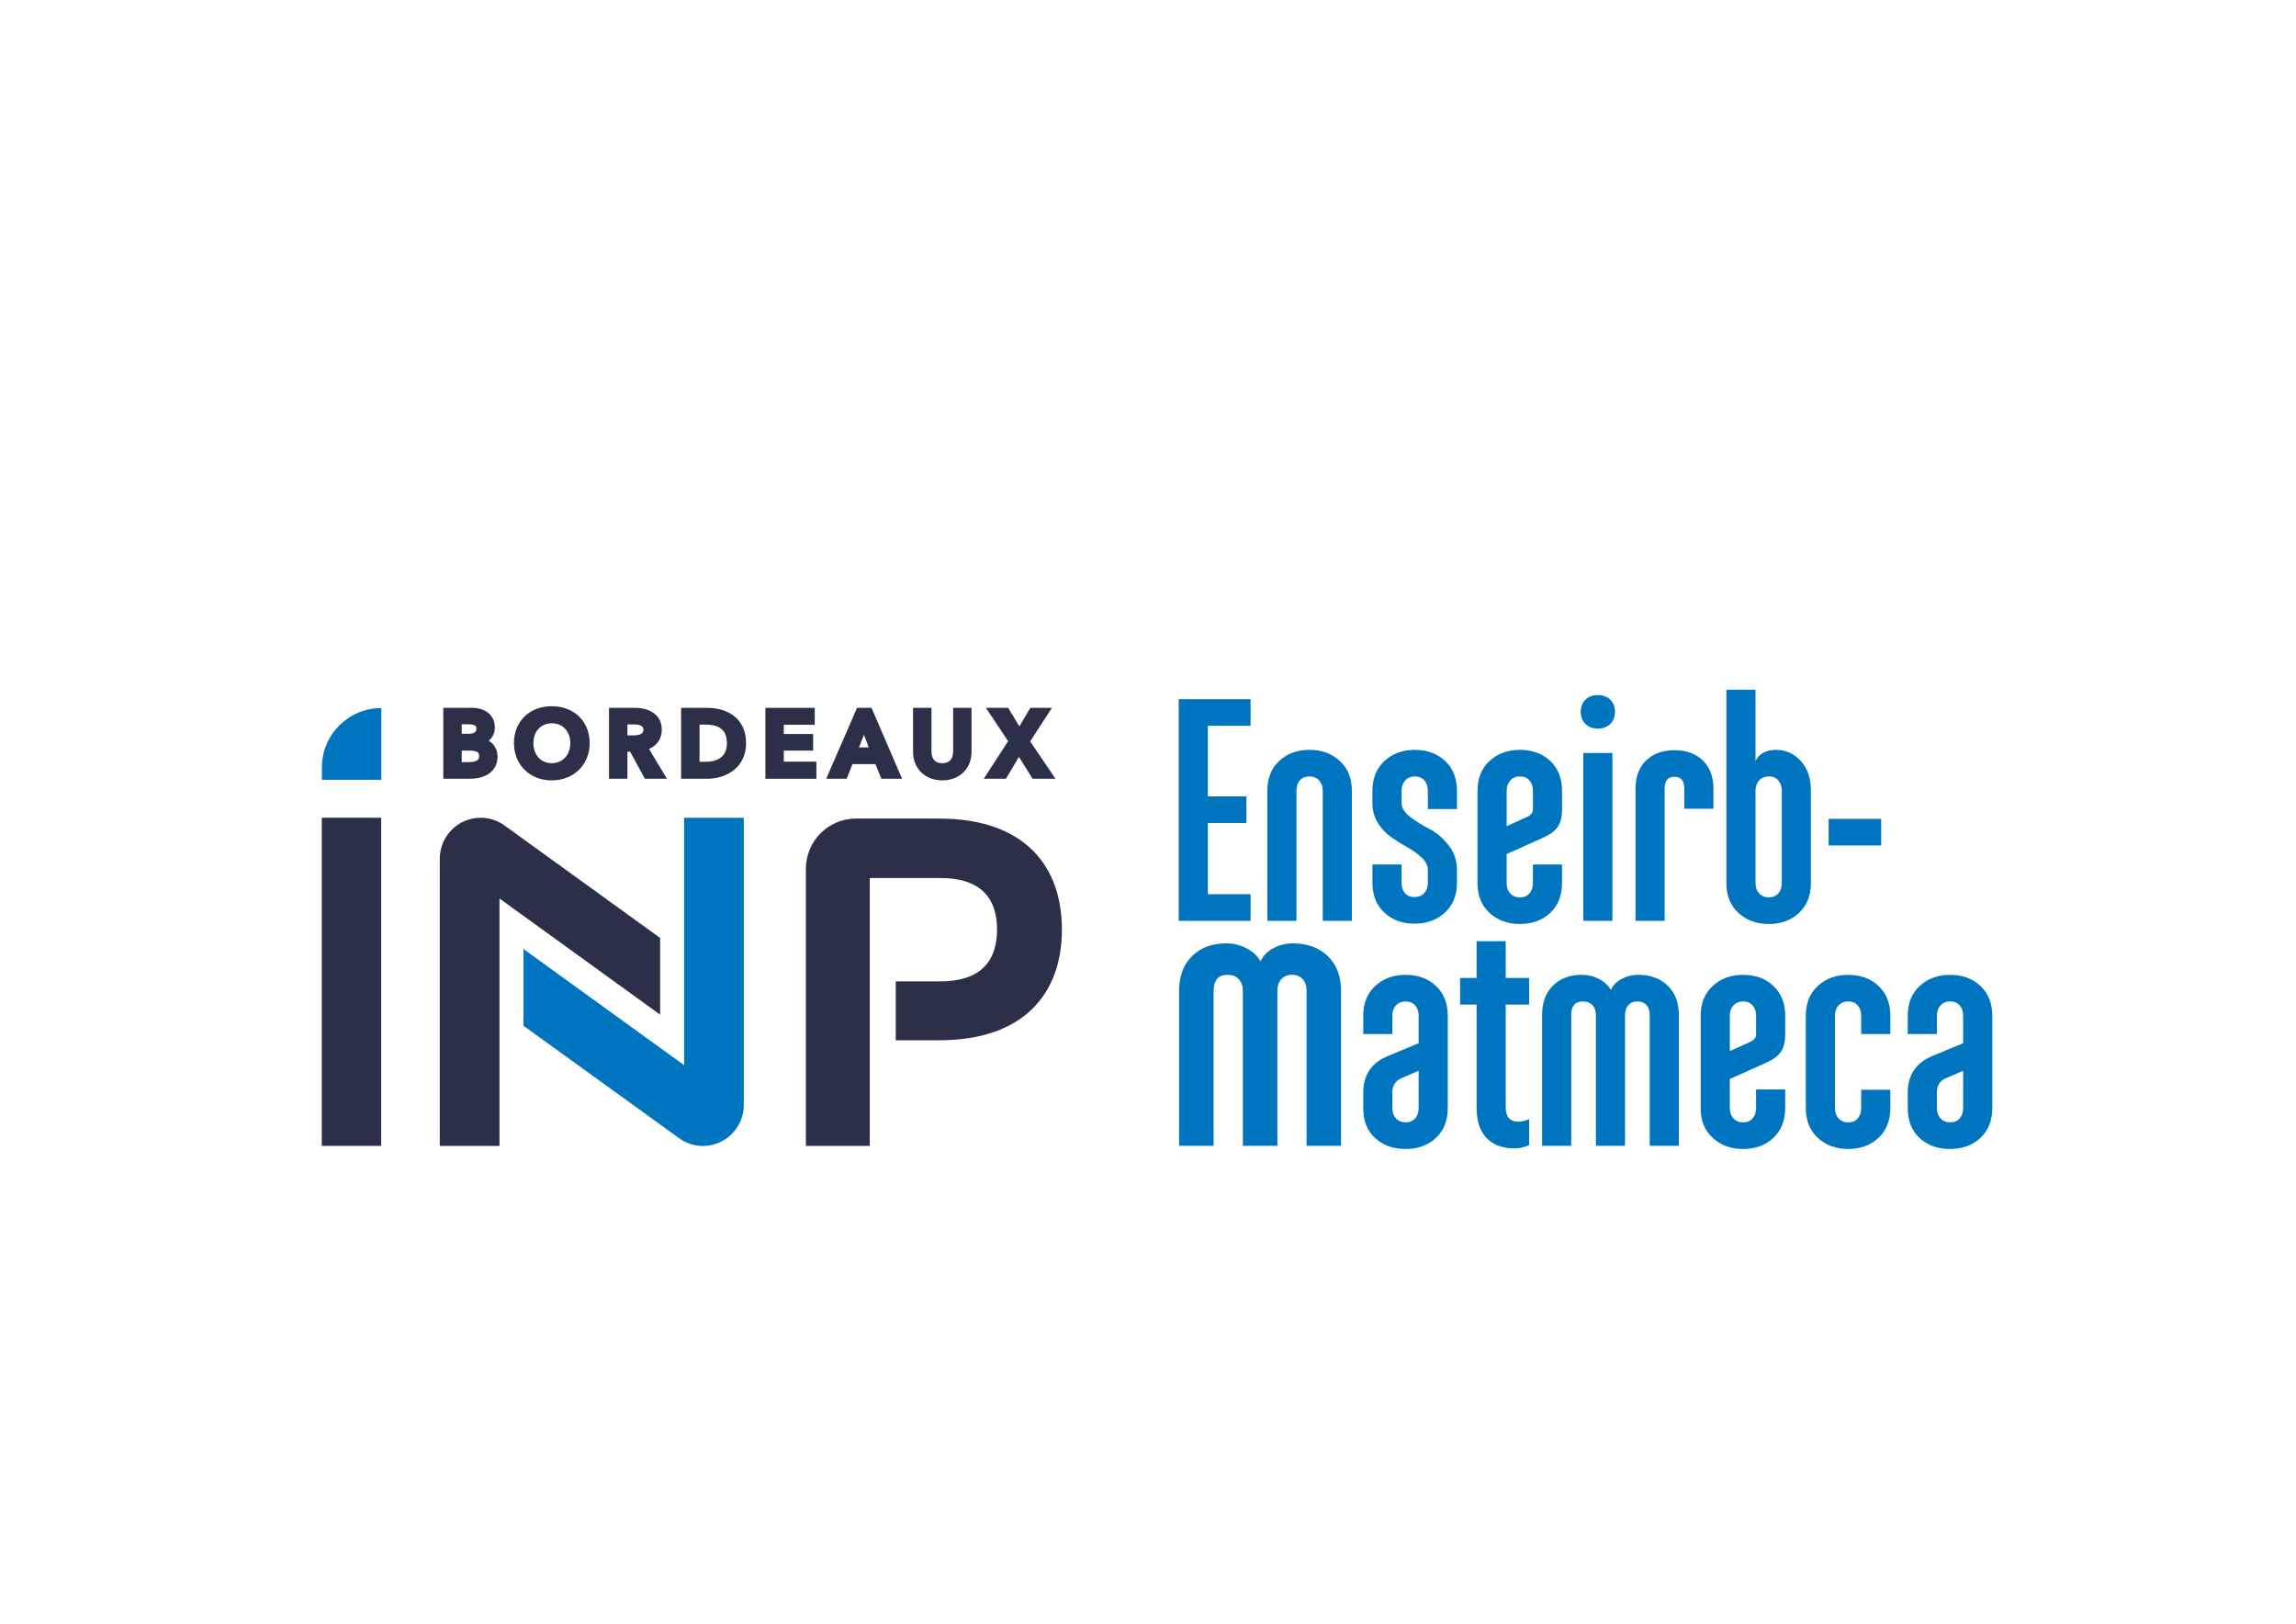
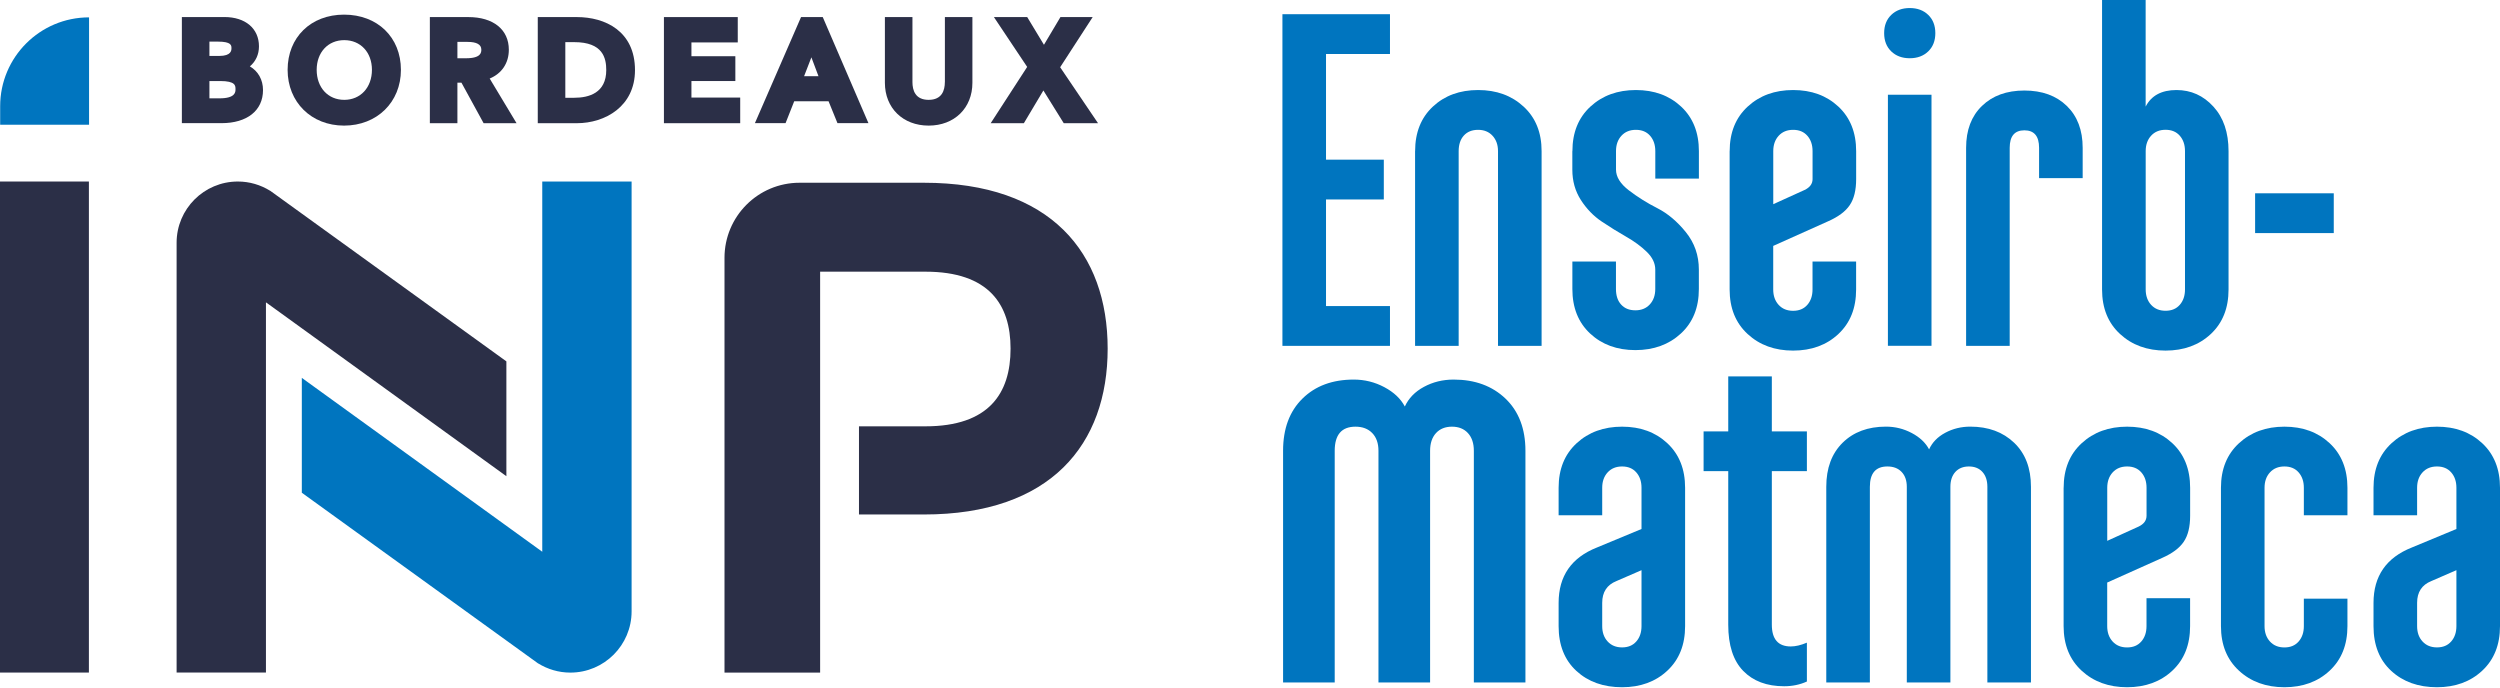
- <svg xmlns="http://www.w3.org/2000/svg" version="1.1" id="Calque_1" x="0px" y="0px" viewBox="0 0 841.89 595.28" style="enable-background:new 0 0 841.89 595.28;" xml:space="preserve">
-   <style type="text/css">
+ <svg xmlns="http://www.w3.org/2000/svg" version="1.1" id="Calque_1" x="0px" y="0px" viewBox="0 0 612.53 168.38" xml:space="preserve" width="612.53" height="168.38">
+   <defs id="defs25" />
+   <style type="text/css" id="style1">
	.st0{fill:#0075BF;}
	.st1{fill:#2B2F47;}
</style>
-   <g>
-     <path class="st0" d="M458.55,337.59H432.2v-81.26h26.35v9.75h-15.67v25.89h14.16v9.75h-14.16v26.12h15.67V337.59z" />
-     <path class="st0" d="M464.71,289.88c0-4.56,1.45-8.2,4.35-10.91c2.9-2.71,6.6-4.06,11.09-4.06s8.2,1.35,11.14,4.06   c2.94,2.71,4.41,6.35,4.41,10.91v47.71h-10.68v-47.71c0-1.55-0.45-2.8-1.34-3.77c-0.89-0.97-2.07-1.45-3.54-1.45   c-1.47,0-2.63,0.46-3.48,1.39s-1.28,2.21-1.28,3.83v47.71h-10.68V289.88z" />
-     <path class="st0" d="M503.25,289.88c0-4.56,1.47-8.2,4.41-10.91c2.94-2.71,6.66-4.06,11.14-4.06c4.49,0,8.18,1.35,11.09,4.06   c2.9,2.71,4.35,6.35,4.35,10.91v6.73h-10.68v-6.73c0-1.55-0.43-2.8-1.28-3.77c-0.85-0.97-2.01-1.45-3.48-1.45   c-1.47,0-2.65,0.48-3.54,1.45c-0.89,0.97-1.33,2.23-1.33,3.77v4.53c0,1.78,1.06,3.48,3.19,5.11c2.13,1.62,4.45,3.08,6.96,4.35   c2.51,1.28,4.84,3.23,6.96,5.86c2.13,2.63,3.19,5.69,3.19,9.17v4.76c0,4.57-1.47,8.2-4.41,10.91c-2.94,2.71-6.66,4.06-11.14,4.06   c-4.49,0-8.18-1.35-11.09-4.06c-2.9-2.71-4.35-6.34-4.35-10.91v-6.73h10.68v6.73c0,1.62,0.42,2.9,1.28,3.83   c0.85,0.93,2.01,1.39,3.48,1.39c1.47,0,2.65-0.48,3.54-1.45c0.89-0.97,1.33-2.22,1.33-3.77v-4.76c0-1.55-0.7-3-2.09-4.35   c-1.39-1.35-3.08-2.59-5.05-3.71c-1.97-1.12-3.97-2.36-5.98-3.71c-2.01-1.35-3.71-3.11-5.11-5.28c-1.39-2.17-2.09-4.64-2.09-7.43   V289.88z" />
-     <path class="st0" d="M541.78,289.88c0-4.56,1.47-8.2,4.41-10.91c2.94-2.71,6.65-4.06,11.14-4.06c4.49,0,8.18,1.35,11.09,4.06   c2.9,2.71,4.35,6.35,4.35,10.91v6.85c0,2.71-0.52,4.84-1.57,6.38c-1.04,1.55-2.81,2.86-5.28,3.95l-13.47,6.04v10.68   c0,1.55,0.45,2.81,1.33,3.77c0.89,0.97,2.07,1.45,3.54,1.45c1.47,0,2.63-0.48,3.48-1.45c0.85-0.97,1.28-2.22,1.28-3.77v-6.85h10.68   v6.85c0,4.57-1.45,8.2-4.35,10.91c-2.9,2.71-6.6,4.06-11.09,4.06c-4.49,0-8.2-1.35-11.14-4.06c-2.94-2.71-4.41-6.34-4.41-10.91   V289.88z M552.46,289.88v13l7.66-3.48c1.31-0.62,1.97-1.51,1.97-2.67v-6.85c0-1.55-0.43-2.8-1.28-3.77   c-0.85-0.97-2.01-1.45-3.48-1.45c-1.47,0-2.65,0.48-3.54,1.45C552.91,287.07,552.46,288.33,552.46,289.88z" />
-     <path class="st0" d="M581.37,265.44c-1.16-1.12-1.74-2.61-1.74-4.47c0-1.86,0.58-3.35,1.74-4.47c1.16-1.12,2.67-1.68,4.53-1.68   s3.37,0.56,4.53,1.68c1.16,1.12,1.74,2.61,1.74,4.47c0,1.86-0.58,3.35-1.74,4.47c-1.16,1.12-2.67,1.68-4.53,1.68   S582.53,266.56,581.37,265.44z M580.55,276.06h10.68v61.52h-10.68V276.06z" />
-     <path class="st0" d="M610.39,337.59h-10.68v-48.52c0-4.33,1.29-7.76,3.89-10.27c2.59-2.51,6.05-3.77,10.39-3.77   c4.33,0,7.8,1.26,10.39,3.77c2.59,2.52,3.89,5.94,3.89,10.27v7.43h-10.68v-7.43c0-2.86-1.2-4.29-3.6-4.29c-2.4,0-3.6,1.43-3.6,4.29   V337.59z" />
-     <path class="st0" d="M633.02,252.85h10.68v26.12c1.39-2.71,3.91-4.06,7.55-4.06c3.56,0,6.58,1.35,9.05,4.06   c2.48,2.71,3.71,6.35,3.71,10.91v33.9c0,4.57-1.45,8.2-4.35,10.91c-2.9,2.71-6.6,4.06-11.09,4.06c-4.49,0-8.2-1.35-11.14-4.06   c-2.94-2.71-4.41-6.34-4.41-10.91V252.85z M652.06,286.1c-0.85-0.97-2.01-1.45-3.48-1.45c-1.47,0-2.65,0.48-3.54,1.45   c-0.89,0.97-1.33,2.23-1.33,3.77v33.9c0,1.55,0.45,2.81,1.33,3.77c0.89,0.97,2.07,1.45,3.54,1.45c1.47,0,2.63-0.48,3.48-1.45   c0.85-0.97,1.28-2.22,1.28-3.77v-33.9C653.34,288.33,652.91,287.07,652.06,286.1z" />
-     <path class="st0" d="M670.52,309.96v-9.75h19.27v9.75H670.52z" />
-     <path class="st0" d="M432.36,420.07v-56.77c0-5.41,1.58-9.67,4.74-12.78c3.16-3.12,7.35-4.67,12.58-4.67   c2.66,0,5.16,0.62,7.49,1.86s4.01,2.82,5.02,4.74c0.92-2.01,2.47-3.62,4.67-4.81c2.2-1.19,4.63-1.79,7.29-1.79   c5.22,0,9.46,1.56,12.71,4.67c3.25,3.12,4.88,7.38,4.88,12.78v56.77H479.1v-56.77c0-1.83-0.48-3.28-1.44-4.33   c-0.96-1.05-2.27-1.58-3.92-1.58c-1.65,0-2.96,0.53-3.92,1.58c-0.96,1.05-1.44,2.5-1.44,4.33v56.77h-12.65v-56.77   c0-1.83-0.5-3.28-1.51-4.33c-1.01-1.05-2.38-1.58-4.12-1.58c-3.39,0-5.09,1.97-5.09,5.91v56.77H432.36z" />
-     <path class="st0" d="M510.55,379.09h-10.68v-6.73c0-4.57,1.47-8.2,4.41-10.91c2.94-2.71,6.66-4.06,11.14-4.06   c4.49,0,8.18,1.35,11.09,4.06c2.9,2.71,4.35,6.35,4.35,10.91v33.9c0,4.57-1.45,8.2-4.35,10.91c-2.9,2.71-6.6,4.06-11.09,4.06   c-4.57,0-8.3-1.33-11.2-4c-2.9-2.67-4.35-6.33-4.35-10.97v-5.69c0-6.58,3.13-11.1,9.4-13.58l10.91-4.53v-10.1   c0-1.55-0.43-2.8-1.28-3.77c-0.85-0.97-2.01-1.45-3.48-1.45c-1.47,0-2.65,0.48-3.54,1.45c-0.89,0.97-1.33,2.23-1.33,3.77V379.09z    M510.55,406.25c0,1.55,0.44,2.81,1.33,3.77c0.89,0.97,2.07,1.45,3.54,1.45c1.47,0,2.63-0.48,3.48-1.45   c0.85-0.97,1.28-2.22,1.28-3.77v-13.7l-6.15,2.67c-2.32,0.93-3.48,2.71-3.48,5.34V406.25z" />
-     <path class="st0" d="M535.39,368.29v-9.75h6.04v-13.47h10.68v13.47h8.59v9.75h-8.59v37.61c0,3.56,1.55,5.34,4.64,5.34   c1.16,0,2.48-0.31,3.95-0.93v9.52c-1.7,0.77-3.56,1.16-5.57,1.16c-4.26,0-7.6-1.26-10.04-3.77c-2.44-2.51-3.66-6.29-3.66-11.32   v-37.61H535.39z" />
-     <path class="st0" d="M565.45,420.07v-47.94c0-4.57,1.33-8.16,4-10.8c2.67-2.63,6.21-3.95,10.62-3.95c2.24,0,4.35,0.52,6.33,1.57   c1.97,1.04,3.38,2.38,4.24,4c0.77-1.7,2.09-3.06,3.95-4.06c1.86-1,3.91-1.51,6.15-1.51c4.41,0,7.99,1.32,10.74,3.95   c2.75,2.63,4.12,6.23,4.12,10.8v47.94h-10.68v-47.94c0-1.55-0.41-2.77-1.22-3.66c-0.81-0.89-1.92-1.33-3.31-1.33   c-1.39,0-2.5,0.45-3.31,1.33c-0.81,0.89-1.22,2.11-1.22,3.66v47.94h-10.68v-47.94c0-1.55-0.43-2.77-1.28-3.66   c-0.85-0.89-2.01-1.33-3.48-1.33c-2.86,0-4.29,1.67-4.29,4.99v47.94H565.45z" />
-     <path class="st0" d="M623.61,372.36c0-4.57,1.47-8.2,4.41-10.91c2.94-2.71,6.65-4.06,11.14-4.06c4.49,0,8.18,1.35,11.09,4.06   c2.9,2.71,4.35,6.35,4.35,10.91v6.85c0,2.71-0.52,4.84-1.57,6.38c-1.04,1.55-2.81,2.86-5.28,3.95l-13.47,6.04v10.68   c0,1.55,0.45,2.81,1.33,3.77c0.89,0.97,2.07,1.45,3.54,1.45c1.47,0,2.63-0.48,3.48-1.45c0.85-0.97,1.28-2.22,1.28-3.77v-6.85h10.68   v6.85c0,4.57-1.45,8.2-4.35,10.91c-2.9,2.71-6.6,4.06-11.09,4.06c-4.49,0-8.2-1.35-11.14-4.06c-2.94-2.71-4.41-6.34-4.41-10.91   V372.36z M634.29,372.36v13l7.66-3.48c1.31-0.62,1.97-1.51,1.97-2.67v-6.85c0-1.55-0.43-2.8-1.28-3.77   c-0.85-0.97-2.01-1.45-3.48-1.45c-1.47,0-2.65,0.48-3.54,1.45C634.74,369.55,634.29,370.81,634.29,372.36z" />
-     <path class="st0" d="M662.15,372.36c0-4.57,1.47-8.2,4.41-10.91c2.94-2.71,6.65-4.06,11.14-4.06c4.49,0,8.18,1.35,11.09,4.06   c2.9,2.71,4.35,6.35,4.35,10.91v6.73h-10.68v-6.73c0-1.55-0.43-2.8-1.28-3.77c-0.85-0.97-2.01-1.45-3.48-1.45   c-1.47,0-2.65,0.48-3.54,1.45c-0.89,0.97-1.33,2.23-1.33,3.77v33.9c0,1.55,0.45,2.81,1.33,3.77c0.89,0.97,2.07,1.45,3.54,1.45   c1.47,0,2.63-0.48,3.48-1.45c0.85-0.97,1.28-2.22,1.28-3.77v-6.73h10.68v6.73c0,4.57-1.45,8.2-4.35,10.91   c-2.9,2.71-6.6,4.06-11.09,4.06c-4.49,0-8.2-1.35-11.14-4.06c-2.94-2.71-4.41-6.34-4.41-10.91V372.36z" />
-     <path class="st0" d="M710.21,379.09h-10.68v-6.73c0-4.57,1.47-8.2,4.41-10.91c2.94-2.71,6.66-4.06,11.14-4.06   c4.49,0,8.18,1.35,11.09,4.06c2.9,2.71,4.35,6.35,4.35,10.91v33.9c0,4.57-1.45,8.2-4.35,10.91c-2.9,2.71-6.6,4.06-11.09,4.06   c-4.57,0-8.3-1.33-11.2-4c-2.9-2.67-4.35-6.33-4.35-10.97v-5.69c0-6.58,3.13-11.1,9.4-13.58l10.91-4.53v-10.1   c0-1.55-0.43-2.8-1.28-3.77c-0.85-0.97-2.01-1.45-3.48-1.45c-1.47,0-2.65,0.48-3.54,1.45c-0.89,0.97-1.33,2.23-1.33,3.77V379.09z    M710.21,406.25c0,1.55,0.44,2.81,1.33,3.77c0.89,0.97,2.07,1.45,3.54,1.45c1.47,0,2.63-0.48,3.48-1.45   c0.85-0.97,1.28-2.22,1.28-3.77v-13.7l-6.15,2.67c-2.32,0.93-3.48,2.71-3.48,5.34V406.25z" />
-   </g>
-   <g>
-     <path class="st1" d="M179.21,271.59c1.43-1.21,2.23-2.91,2.23-4.91c0-4.36-3.32-7.18-8.47-7.18h-10.42v26h9.72   c6.27,0,10.16-3.1,10.16-8.1C182.43,274.85,181.23,272.77,179.21,271.59 M169.3,275.18h2.62c3.77,0,3.77,1.12,3.77,2.02   c0,0.66,0,2.22-3.94,2.22h-2.45V275.18z M171.72,269.03h-2.42v-3.51h2.06c3.34,0,3.34,0.94,3.34,1.62   C174.7,267.61,174.7,269.03,171.72,269.03" />
-     <path class="st1" d="M202.29,258.91c-8.14,0-13.83,5.56-13.83,13.53c0,7.92,5.82,13.66,13.83,13.66c8.07,0,13.93-5.75,13.93-13.66   C216.22,264.47,210.49,258.91,202.29,258.91 M202.33,279.79c-3.98,0-6.75-3.02-6.75-7.35c0-4.29,2.78-7.28,6.75-7.28   c4,0,6.79,2.99,6.79,7.28C209.11,276.77,206.32,279.79,202.33,279.79" />
-     <path class="st1" d="M242.66,267.51c0-4.94-3.8-8-9.92-8h-9.43v26h6.75v-9.93h0.99l5.43,9.93h8.07l-6.58-10.94   C240.93,273.34,242.66,270.79,242.66,267.51 M230.06,265.59h2.48c2.24,0,3.38,0.64,3.38,1.89c0,0.63,0,2.12-3.74,2.12h-2.12V265.59   z" />
-     <path class="st1" d="M259.34,259.51h-9.59v26h9.59c6.85,0,14.23-4.07,14.23-13C273.57,262.92,266.22,259.51,259.34,259.51    M256.5,265.65h2.19c7.03,0,7.84,3.91,7.84,6.85c0,5.61-4.27,6.78-7.84,6.78h-2.19V265.65z" />
-     <polygon class="st1" points="287.4,275.18 298.16,275.18 298.16,269.1 287.4,269.1 287.4,265.72 298.75,265.72 298.75,259.51    280.66,259.51 280.66,285.51 299.35,285.51 299.35,279.23 287.4,279.23  " />
-     <path class="st1" d="M314.26,259.5l-11.31,26h7.51l2.12-5.36h8.42l2.18,5.36h7.59l-11.2-26H314.26z M318.53,274H315l1.79-4.63   L318.53,274z" />
-     <path class="st1" d="M349.49,275.45c0,1.98-0.69,4.34-3.97,4.34c-3.29,0-3.97-2.36-3.97-4.34v-15.95h-6.75v16.11   c0,6.17,4.41,10.49,10.72,10.49c6.31,0,10.72-4.31,10.72-10.49v-16.11h-6.74V275.45z" />
-     <polygon class="st1" points="377.74,271.8 385.71,259.51 377.81,259.51 373.77,266.3 369.67,259.51 361.51,259.51 369.66,271.72    360.72,285.51 368.85,285.51 373.63,277.49 378.62,285.51 387.02,285.51  " />
-     <path class="st1" d="M344.36,300.1h-30.47c-10.16,0-18.39,8.24-18.39,18.4v101.62h23.43v-98.23h25.8   c15.56,0,20.86,8.05,20.86,18.85c0,10.98-5.31,19.04-20.86,19.04h-16.28v21.6h15.91c31.11,0,45.02-17.21,45.02-40.63   C389.38,317.31,375.47,300.1,344.36,300.1" />
-     <rect x="117.99" y="299.8" class="st1" width="21.78" height="120.31" />
-     <path class="st0" d="M118.03,285.88h21.78l0-26.3c-12.03,0-21.78,9.75-21.78,21.78V285.88z" />
-     <path class="st1" d="M242.05,343.86l-57.92-41.84l0,0.02c-2.29-1.41-4.98-2.24-7.86-2.24c-8.29,0-15.01,6.72-15.01,15.01v105.3   h21.89v-90.71l58.91,42.6V343.86z" />
-     <path class="st0" d="M191.95,376.06l57.92,41.84l0-0.02c2.29,1.41,4.98,2.24,7.86,2.24c8.29,0,15.01-6.72,15.01-15.01V299.8h-21.89   v90.71l-58.91-42.6V376.06z" />
+   <g id="layer1" transform="translate(-117.99,-213.45)">
+     <g id="g15" style="display:inline" transform="translate(0,-39.39999)">
+       <path class="st0" d="M 458.55,337.59 H 432.2 v -81.26 h 26.35 v 9.75 h -15.67 v 25.89 h 14.16 v 9.75 h -14.16 v 26.12 h 15.67 z" id="path1" />
+       <path class="st0" d="m 464.71,289.88 c 0,-4.56 1.45,-8.2 4.35,-10.91 2.9,-2.71 6.6,-4.06 11.09,-4.06 4.49,0 8.2,1.35 11.14,4.06 2.94,2.71 4.41,6.35 4.41,10.91 v 47.71 h -10.68 v -47.71 c 0,-1.55 -0.45,-2.8 -1.34,-3.77 -0.89,-0.97 -2.07,-1.45 -3.54,-1.45 -1.47,0 -2.63,0.46 -3.48,1.39 -0.85,0.93 -1.28,2.21 -1.28,3.83 v 47.71 H 464.7 v -47.71 z" id="path2" />
+       <path class="st0" d="m 503.25,289.88 c 0,-4.56 1.47,-8.2 4.41,-10.91 2.94,-2.71 6.66,-4.06 11.14,-4.06 4.49,0 8.18,1.35 11.09,4.06 2.9,2.71 4.35,6.35 4.35,10.91 v 6.73 h -10.68 v -6.73 c 0,-1.55 -0.43,-2.8 -1.28,-3.77 -0.85,-0.97 -2.01,-1.45 -3.48,-1.45 -1.47,0 -2.65,0.48 -3.54,1.45 -0.89,0.97 -1.33,2.23 -1.33,3.77 v 4.53 c 0,1.78 1.06,3.48 3.19,5.11 2.13,1.62 4.45,3.08 6.96,4.35 2.51,1.28 4.84,3.23 6.96,5.86 2.13,2.63 3.19,5.69 3.19,9.17 v 4.76 c 0,4.57 -1.47,8.2 -4.41,10.91 -2.94,2.71 -6.66,4.06 -11.14,4.06 -4.49,0 -8.18,-1.35 -11.09,-4.06 -2.9,-2.71 -4.35,-6.34 -4.35,-10.91 v -6.73 h 10.68 v 6.73 c 0,1.62 0.42,2.9 1.28,3.83 0.85,0.93 2.01,1.39 3.48,1.39 1.47,0 2.65,-0.48 3.54,-1.45 0.89,-0.97 1.33,-2.22 1.33,-3.77 v -4.76 c 0,-1.55 -0.7,-3 -2.09,-4.35 -1.39,-1.35 -3.08,-2.59 -5.05,-3.71 -1.97,-1.12 -3.97,-2.36 -5.98,-3.71 -2.01,-1.35 -3.71,-3.11 -5.11,-5.28 -1.39,-2.17 -2.09,-4.64 -2.09,-7.43 v -4.54 z" id="path3" />
+       <path class="st0" d="m 541.78,289.88 c 0,-4.56 1.47,-8.2 4.41,-10.91 2.94,-2.71 6.65,-4.06 11.14,-4.06 4.49,0 8.18,1.35 11.09,4.06 2.9,2.71 4.35,6.35 4.35,10.91 v 6.85 c 0,2.71 -0.52,4.84 -1.57,6.38 -1.04,1.55 -2.81,2.86 -5.28,3.95 l -13.47,6.04 v 10.68 c 0,1.55 0.45,2.81 1.33,3.77 0.89,0.97 2.07,1.45 3.54,1.45 1.47,0 2.63,-0.48 3.48,-1.45 0.85,-0.97 1.28,-2.22 1.28,-3.77 v -6.85 h 10.68 v 6.85 c 0,4.57 -1.45,8.2 -4.35,10.91 -2.9,2.71 -6.6,4.06 -11.09,4.06 -4.49,0 -8.2,-1.35 -11.14,-4.06 -2.94,-2.71 -4.41,-6.34 -4.41,-10.91 v -33.9 z m 10.68,0 v 13 l 7.66,-3.48 c 1.31,-0.62 1.97,-1.51 1.97,-2.67 v -6.85 c 0,-1.55 -0.43,-2.8 -1.28,-3.77 -0.85,-0.97 -2.01,-1.45 -3.48,-1.45 -1.47,0 -2.65,0.48 -3.54,1.45 -0.88,0.96 -1.33,2.22 -1.33,3.77 z" id="path4" />
+       <path class="st0" d="m 581.37,265.44 c -1.16,-1.12 -1.74,-2.61 -1.74,-4.47 0,-1.86 0.58,-3.35 1.74,-4.47 1.16,-1.12 2.67,-1.68 4.53,-1.68 1.86,0 3.37,0.56 4.53,1.68 1.16,1.12 1.74,2.61 1.74,4.47 0,1.86 -0.58,3.35 -1.74,4.47 -1.16,1.12 -2.67,1.68 -4.53,1.68 -1.86,0 -3.37,-0.56 -4.53,-1.68 z m -0.82,10.62 h 10.68 v 61.52 h -10.68 z" id="path5" />
+       <path class="st0" d="m 610.39,337.59 h -10.68 v -48.52 c 0,-4.33 1.29,-7.76 3.89,-10.27 2.59,-2.51 6.05,-3.77 10.39,-3.77 4.33,0 7.8,1.26 10.39,3.77 2.59,2.52 3.89,5.94 3.89,10.27 v 7.43 h -10.68 v -7.43 c 0,-2.86 -1.2,-4.29 -3.6,-4.29 -2.4,0 -3.6,1.43 -3.6,4.29 z" id="path6" />
+       <path class="st0" d="m 633.02,252.85 h 10.68 v 26.12 c 1.39,-2.71 3.91,-4.06 7.55,-4.06 3.56,0 6.58,1.35 9.05,4.06 2.48,2.71 3.71,6.35 3.71,10.91 v 33.9 c 0,4.57 -1.45,8.2 -4.35,10.91 -2.9,2.71 -6.6,4.06 -11.09,4.06 -4.49,0 -8.2,-1.35 -11.14,-4.06 -2.94,-2.71 -4.41,-6.34 -4.41,-10.91 z m 19.04,33.25 c -0.85,-0.97 -2.01,-1.45 -3.48,-1.45 -1.47,0 -2.65,0.48 -3.54,1.45 -0.89,0.97 -1.33,2.23 -1.33,3.77 v 33.9 c 0,1.55 0.45,2.81 1.33,3.77 0.89,0.97 2.07,1.45 3.54,1.45 1.47,0 2.63,-0.48 3.48,-1.45 0.85,-0.97 1.28,-2.22 1.28,-3.77 v -33.9 c 0,-1.54 -0.43,-2.8 -1.28,-3.77 z" id="path7" />
+       <path class="st0" d="m 670.52,309.96 v -9.75 h 19.27 v 9.75 z" id="path8" />
+       <path class="st0" d="M 432.36,420.07 V 363.3 c 0,-5.41 1.58,-9.67 4.74,-12.78 3.16,-3.12 7.35,-4.67 12.58,-4.67 2.66,0 5.16,0.62 7.49,1.86 2.33,1.24 4.01,2.82 5.02,4.74 0.92,-2.01 2.47,-3.62 4.67,-4.81 2.2,-1.19 4.63,-1.79 7.29,-1.79 5.22,0 9.46,1.56 12.71,4.67 3.25,3.12 4.88,7.38 4.88,12.78 v 56.77 H 479.1 V 363.3 c 0,-1.83 -0.48,-3.28 -1.44,-4.33 -0.96,-1.05 -2.27,-1.58 -3.92,-1.58 -1.65,0 -2.96,0.53 -3.92,1.58 -0.96,1.05 -1.44,2.5 -1.44,4.33 v 56.77 H 455.73 V 363.3 c 0,-1.83 -0.5,-3.28 -1.51,-4.33 -1.01,-1.05 -2.38,-1.58 -4.12,-1.58 -3.39,0 -5.09,1.97 -5.09,5.91 v 56.77 z" id="path9" />
+       <path class="st0" d="m 510.55,379.09 h -10.68 v -6.73 c 0,-4.57 1.47,-8.2 4.41,-10.91 2.94,-2.71 6.66,-4.06 11.14,-4.06 4.49,0 8.18,1.35 11.09,4.06 2.9,2.71 4.35,6.35 4.35,10.91 v 33.9 c 0,4.57 -1.45,8.2 -4.35,10.91 -2.9,2.71 -6.6,4.06 -11.09,4.06 -4.57,0 -8.3,-1.33 -11.2,-4 -2.9,-2.67 -4.35,-6.33 -4.35,-10.97 v -5.69 c 0,-6.58 3.13,-11.1 9.4,-13.58 l 10.91,-4.53 v -10.1 c 0,-1.55 -0.43,-2.8 -1.28,-3.77 -0.85,-0.97 -2.01,-1.45 -3.48,-1.45 -1.47,0 -2.65,0.48 -3.54,1.45 -0.89,0.97 -1.33,2.23 -1.33,3.77 z m 0,27.16 c 0,1.55 0.44,2.81 1.33,3.77 0.89,0.97 2.07,1.45 3.54,1.45 1.47,0 2.63,-0.48 3.48,-1.45 0.85,-0.97 1.28,-2.22 1.28,-3.77 v -13.7 l -6.15,2.67 c -2.32,0.93 -3.48,2.71 -3.48,5.34 z" id="path10" />
+       <path class="st0" d="m 535.39,368.29 v -9.75 h 6.04 v -13.47 h 10.68 v 13.47 h 8.59 v 9.75 h -8.59 v 37.61 c 0,3.56 1.55,5.34 4.64,5.34 1.16,0 2.48,-0.31 3.95,-0.93 v 9.52 c -1.7,0.77 -3.56,1.16 -5.57,1.16 -4.26,0 -7.6,-1.26 -10.04,-3.77 -2.44,-2.51 -3.66,-6.29 -3.66,-11.32 v -37.61 z" id="path11" />
+       <path class="st0" d="m 565.45,420.07 v -47.94 c 0,-4.57 1.33,-8.16 4,-10.8 2.67,-2.63 6.21,-3.95 10.62,-3.95 2.24,0 4.35,0.52 6.33,1.57 1.97,1.04 3.38,2.38 4.24,4 0.77,-1.7 2.09,-3.06 3.95,-4.06 1.86,-1 3.91,-1.51 6.15,-1.51 4.41,0 7.99,1.32 10.74,3.95 2.75,2.63 4.12,6.23 4.12,10.8 v 47.94 h -10.68 v -47.94 c 0,-1.55 -0.41,-2.77 -1.22,-3.66 -0.81,-0.89 -1.92,-1.33 -3.31,-1.33 -1.39,0 -2.5,0.45 -3.31,1.33 -0.81,0.89 -1.22,2.11 -1.22,3.66 v 47.94 h -10.68 v -47.94 c 0,-1.55 -0.43,-2.77 -1.28,-3.66 -0.85,-0.89 -2.01,-1.33 -3.48,-1.33 -2.86,0 -4.29,1.67 -4.29,4.99 v 47.94 z" id="path12" />
+       <path class="st0" d="m 623.61,372.36 c 0,-4.57 1.47,-8.2 4.41,-10.91 2.94,-2.71 6.65,-4.06 11.14,-4.06 4.49,0 8.18,1.35 11.09,4.06 2.9,2.71 4.35,6.35 4.35,10.91 v 6.85 c 0,2.71 -0.52,4.84 -1.57,6.38 -1.04,1.55 -2.81,2.86 -5.28,3.95 l -13.47,6.04 v 10.68 c 0,1.55 0.45,2.81 1.33,3.77 0.89,0.97 2.07,1.45 3.54,1.45 1.47,0 2.63,-0.48 3.48,-1.45 0.85,-0.97 1.28,-2.22 1.28,-3.77 v -6.85 h 10.68 v 6.85 c 0,4.57 -1.45,8.2 -4.35,10.91 -2.9,2.71 -6.6,4.06 -11.09,4.06 -4.49,0 -8.2,-1.35 -11.14,-4.06 -2.94,-2.71 -4.41,-6.34 -4.41,-10.91 v -33.9 z m 10.68,0 v 13 l 7.66,-3.48 c 1.31,-0.62 1.97,-1.51 1.97,-2.67 v -6.85 c 0,-1.55 -0.43,-2.8 -1.28,-3.77 -0.85,-0.97 -2.01,-1.45 -3.48,-1.45 -1.47,0 -2.65,0.48 -3.54,1.45 -0.88,0.96 -1.33,2.22 -1.33,3.77 z" id="path13" />
+       <path class="st0" d="m 662.15,372.36 c 0,-4.57 1.47,-8.2 4.41,-10.91 2.94,-2.71 6.65,-4.06 11.14,-4.06 4.49,0 8.18,1.35 11.09,4.06 2.9,2.71 4.35,6.35 4.35,10.91 v 6.73 h -10.68 v -6.73 c 0,-1.55 -0.43,-2.8 -1.28,-3.77 -0.85,-0.97 -2.01,-1.45 -3.48,-1.45 -1.47,0 -2.65,0.48 -3.54,1.45 -0.89,0.97 -1.33,2.23 -1.33,3.77 v 33.9 c 0,1.55 0.45,2.81 1.33,3.77 0.89,0.97 2.07,1.45 3.54,1.45 1.47,0 2.63,-0.48 3.48,-1.45 0.85,-0.97 1.28,-2.22 1.28,-3.77 v -6.73 h 10.68 v 6.73 c 0,4.57 -1.45,8.2 -4.35,10.91 -2.9,2.71 -6.6,4.06 -11.09,4.06 -4.49,0 -8.2,-1.35 -11.14,-4.06 -2.94,-2.71 -4.41,-6.34 -4.41,-10.91 z" id="path14" />
+       <path class="st0" d="m 710.21,379.09 h -10.68 v -6.73 c 0,-4.57 1.47,-8.2 4.41,-10.91 2.94,-2.71 6.66,-4.06 11.14,-4.06 4.49,0 8.18,1.35 11.09,4.06 2.9,2.71 4.35,6.35 4.35,10.91 v 33.9 c 0,4.57 -1.45,8.2 -4.35,10.91 -2.9,2.71 -6.6,4.06 -11.09,4.06 -4.57,0 -8.3,-1.33 -11.2,-4 -2.9,-2.67 -4.35,-6.33 -4.35,-10.97 v -5.69 c 0,-6.58 3.13,-11.1 9.4,-13.58 l 10.91,-4.53 v -10.1 c 0,-1.55 -0.43,-2.8 -1.28,-3.77 -0.85,-0.97 -2.01,-1.45 -3.48,-1.45 -1.47,0 -2.65,0.48 -3.54,1.45 -0.89,0.97 -1.33,2.23 -1.33,3.77 z m 0,27.16 c 0,1.55 0.44,2.81 1.33,3.77 0.89,0.97 2.07,1.45 3.54,1.45 1.47,0 2.63,-0.48 3.48,-1.45 0.85,-0.97 1.28,-2.22 1.28,-3.77 v -13.7 l -6.15,2.67 c -2.32,0.93 -3.48,2.71 -3.48,5.34 z" id="path15" />
+     </g>
+     <g id="g25" style="display:inline" transform="translate(0,-41.87499)">
+       <path class="st1" d="m 179.21,271.59 c 1.43,-1.21 2.23,-2.91 2.23,-4.91 0,-4.36 -3.32,-7.18 -8.47,-7.18 h -10.42 v 26 h 9.72 c 6.27,0 10.16,-3.1 10.16,-8.1 0,-2.55 -1.2,-4.63 -3.22,-5.81 m -9.91,3.59 h 2.62 c 3.77,0 3.77,1.12 3.77,2.02 0,0.66 0,2.22 -3.94,2.22 h -2.45 z m 2.42,-6.15 h -2.42 v -3.51 h 2.06 c 3.34,0 3.34,0.94 3.34,1.62 0,0.47 0,1.89 -2.98,1.89" id="path16" />
+       <path class="st1" d="m 202.29,258.91 c -8.14,0 -13.83,5.56 -13.83,13.53 0,7.92 5.82,13.66 13.83,13.66 8.07,0 13.93,-5.75 13.93,-13.66 0,-7.97 -5.73,-13.53 -13.93,-13.53 m 0.04,20.88 c -3.98,0 -6.75,-3.02 -6.75,-7.35 0,-4.29 2.78,-7.28 6.75,-7.28 4,0 6.79,2.99 6.79,7.28 -0.01,4.33 -2.8,7.35 -6.79,7.35" id="path17" />
+       <path class="st1" d="m 242.66,267.51 c 0,-4.94 -3.8,-8 -9.92,-8 h -9.43 v 26 h 6.75 v -9.93 h 0.99 l 5.43,9.93 h 8.07 l -6.58,-10.94 c 2.96,-1.23 4.69,-3.78 4.69,-7.06 m -12.6,-1.92 h 2.48 c 2.24,0 3.38,0.64 3.38,1.89 0,0.63 0,2.12 -3.74,2.12 h -2.12 z" id="path18" />
+       <path class="st1" d="m 259.34,259.51 h -9.59 v 26 h 9.59 c 6.85,0 14.23,-4.07 14.23,-13 0,-9.59 -7.35,-13 -14.23,-13 m -2.84,6.14 h 2.19 c 7.03,0 7.84,3.91 7.84,6.85 0,5.61 -4.27,6.78 -7.84,6.78 h -2.19 z" id="path19" />
+       <polygon class="st1" points="298.75,259.51 280.66,259.51 280.66,285.51 299.35,285.51 299.35,279.23 287.4,279.23 287.4,275.18 298.16,275.18 298.16,269.1 287.4,269.1 287.4,265.72 298.75,265.72 " id="polygon19" />
+       <path class="st1" d="m 314.26,259.5 -11.31,26 h 7.51 l 2.12,-5.36 H 321 l 2.18,5.36 h 7.59 l -11.2,-26 z m 4.27,14.5 H 315 l 1.79,-4.63 z" id="path20" />
+       <path class="st1" d="m 349.49,275.45 c 0,1.98 -0.69,4.34 -3.97,4.34 -3.29,0 -3.97,-2.36 -3.97,-4.34 V 259.5 h -6.75 v 16.11 c 0,6.17 4.41,10.49 10.72,10.49 6.31,0 10.72,-4.31 10.72,-10.49 V 259.5 h -6.74 v 15.95 z" id="path21" />
+       <polygon class="st1" points="369.66,271.72 360.72,285.51 368.85,285.51 373.63,277.49 378.62,285.51 387.02,285.51 377.74,271.8 385.71,259.51 377.81,259.51 373.77,266.3 369.67,259.51 361.51,259.51 " id="polygon21" />
+       <path class="st1" d="m 344.36,300.1 h -30.47 c -10.16,0 -18.39,8.24 -18.39,18.4 v 101.62 h 23.43 v -98.23 h 25.8 c 15.56,0 20.86,8.05 20.86,18.85 0,10.98 -5.31,19.04 -20.86,19.04 h -16.28 v 21.6 h 15.91 c 31.11,0 45.02,-17.21 45.02,-40.63 0,-23.44 -13.91,-40.65 -45.02,-40.65" id="path22" />
+       <rect x="117.99" y="299.8" class="st1" width="21.78" height="120.31" id="rect22" />
+       <path class="st0" d="m 118.03,285.88 h 21.78 v -26.3 c -12.03,0 -21.78,9.75 -21.78,21.78 z" id="path23" />
+       <path class="st1" d="m 242.05,343.86 -57.92,-41.84 v 0.02 c -2.29,-1.41 -4.98,-2.24 -7.86,-2.24 -8.29,0 -15.01,6.72 -15.01,15.01 v 105.3 h 21.89 V 329.4 l 58.91,42.6 v -28.14 z" id="path24" />
+       <path class="st0" d="m 191.95,376.06 57.92,41.84 v -0.02 c 2.29,1.41 4.98,2.24 7.86,2.24 8.29,0 15.01,-6.72 15.01,-15.01 V 299.8 h -21.89 v 90.71 l -58.91,-42.6 v 28.15 z" id="path25" />
+     </g>
  </g>
</svg>
